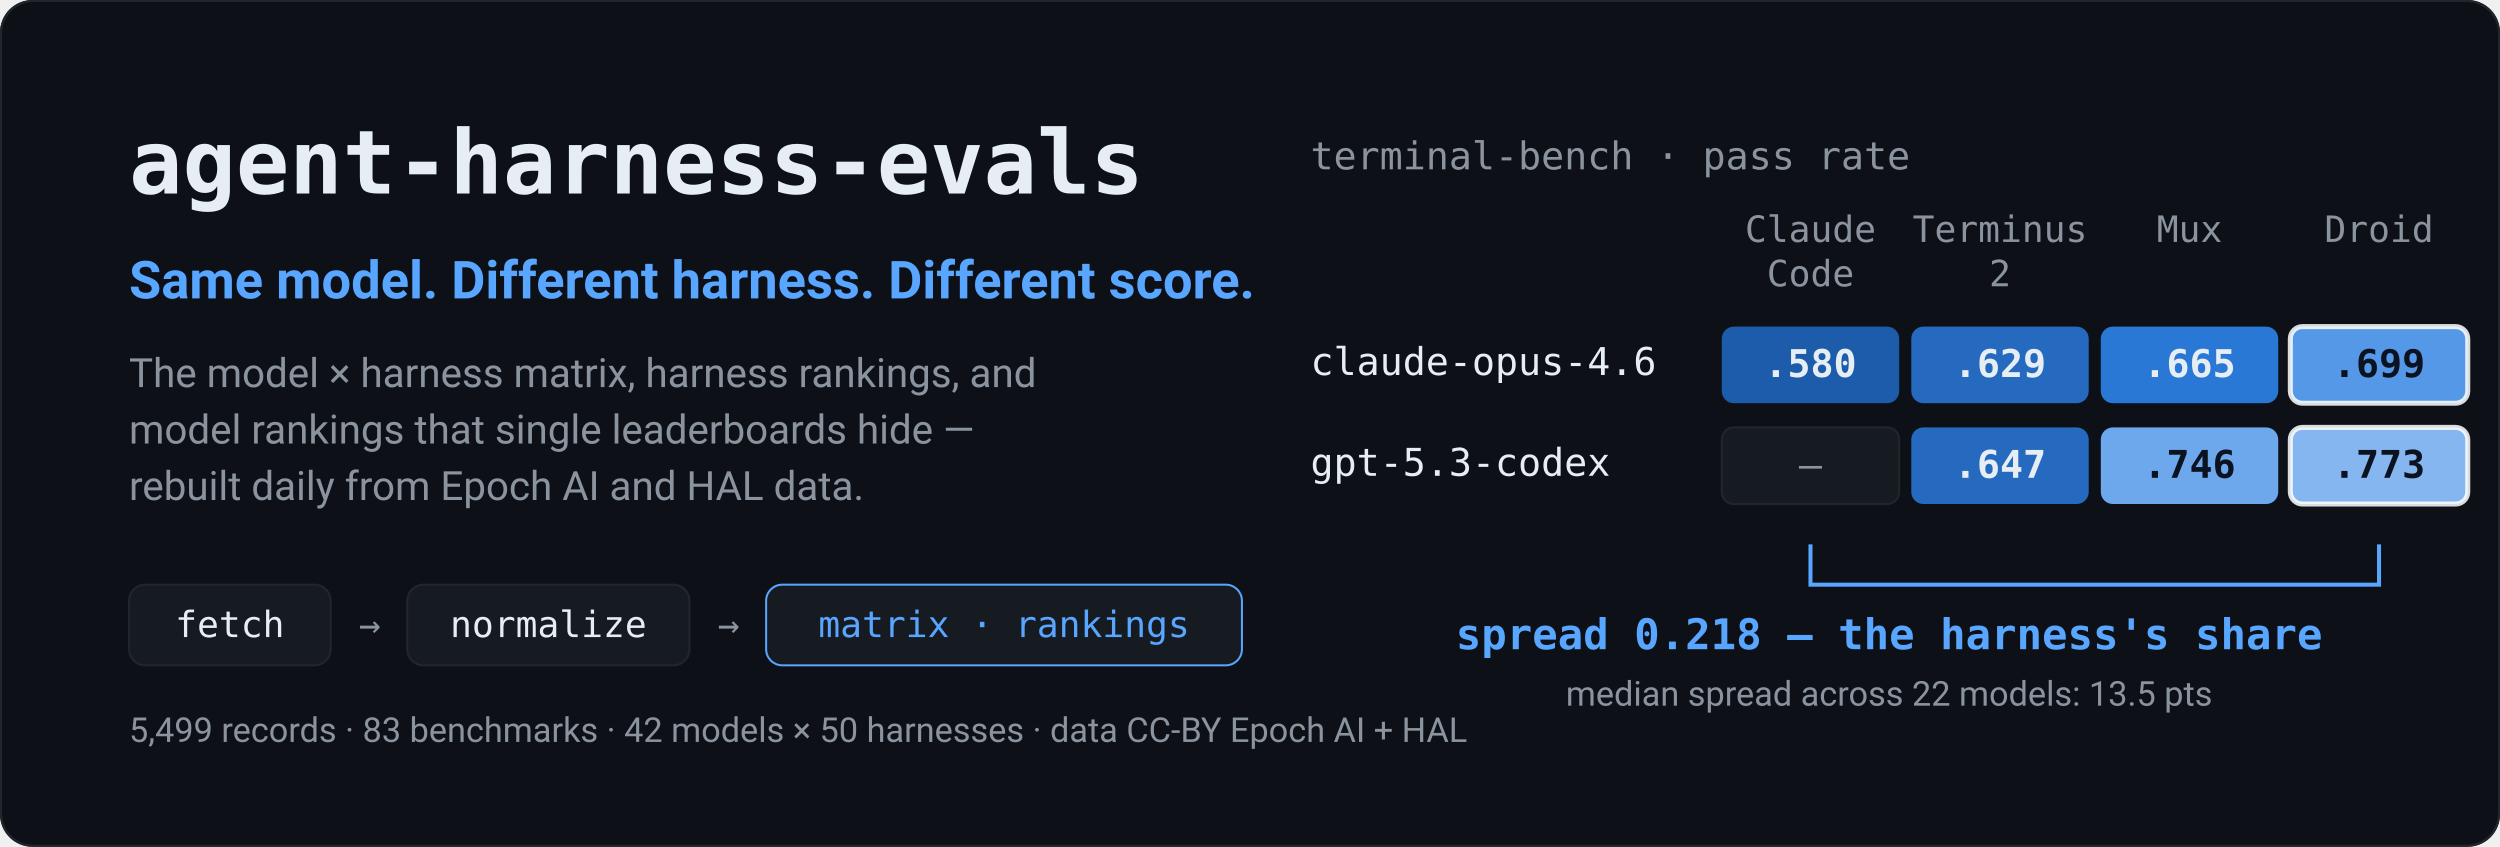
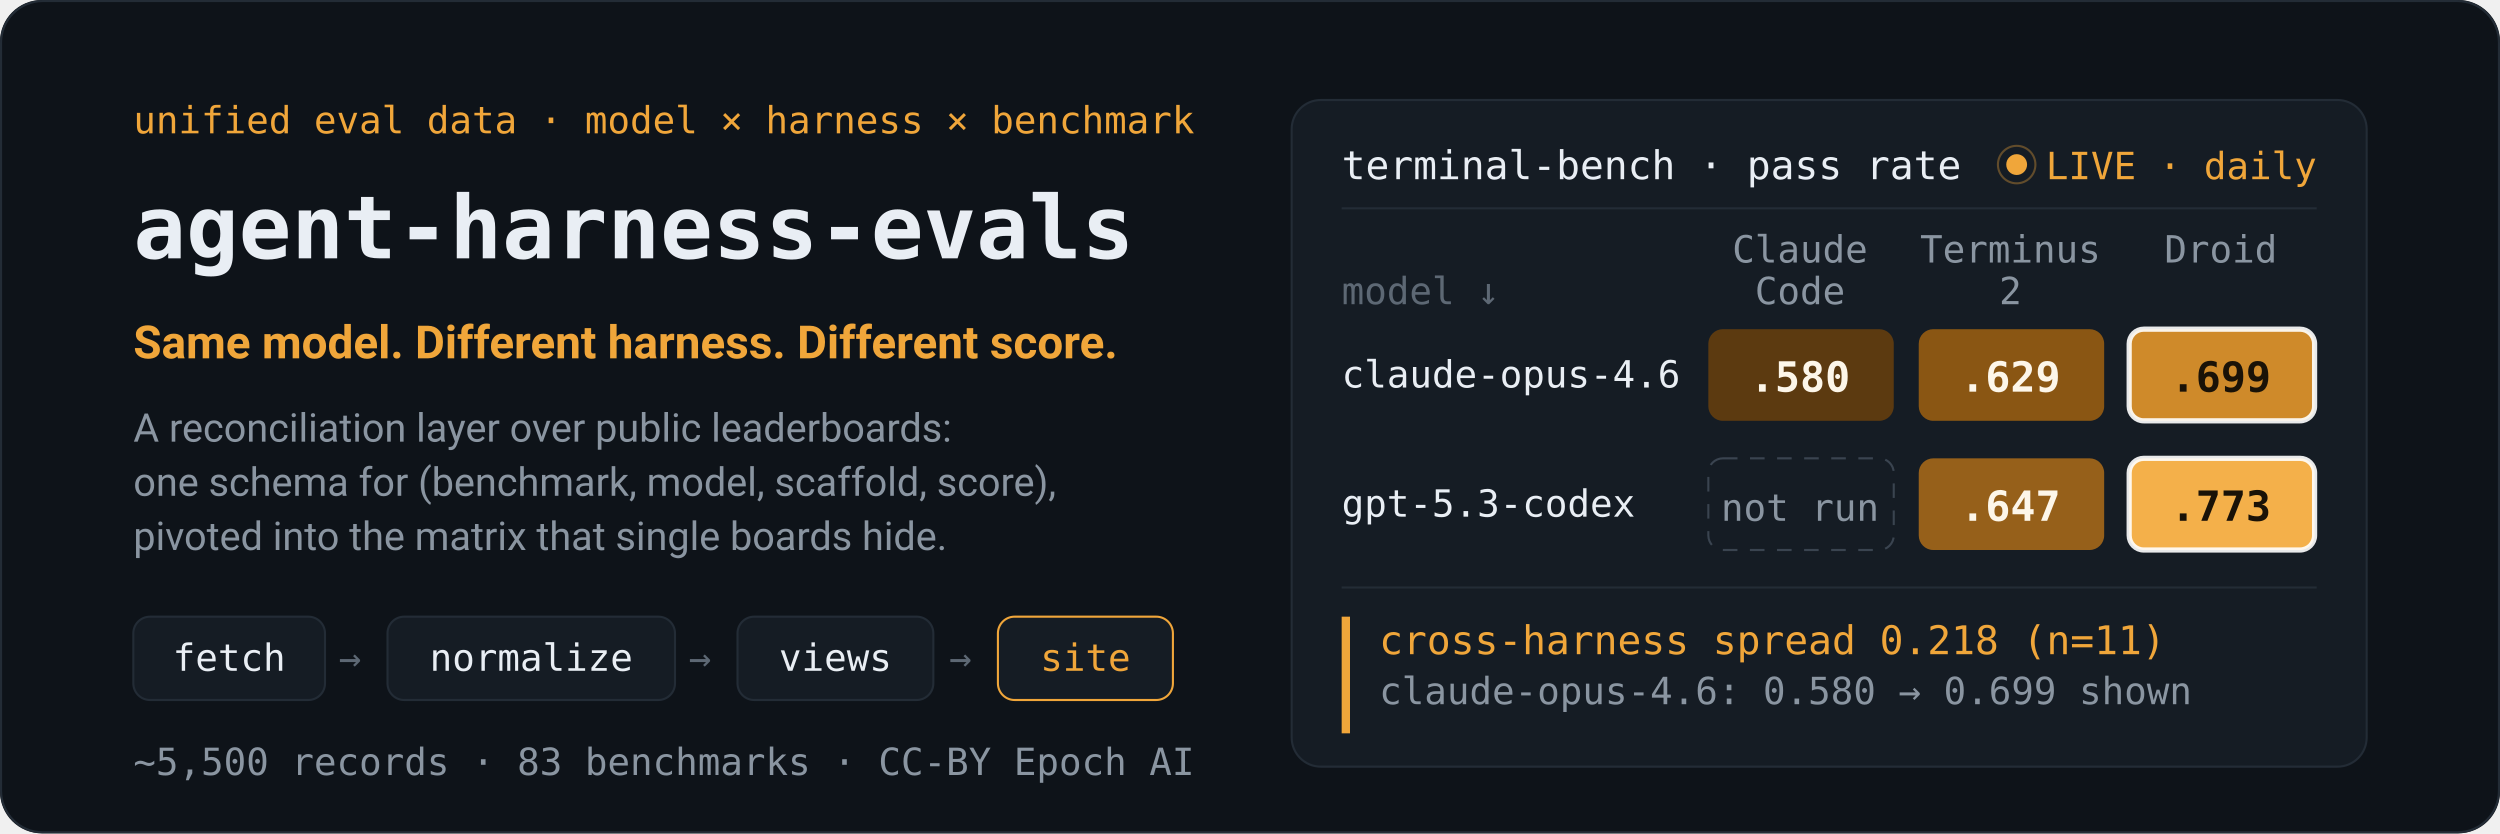
- <svg xmlns="http://www.w3.org/2000/svg" viewBox="0 0 1240 420" role="img" aria-labelledby="t d">
-   <defs>
-     <style>
-       .t  { font-family: ui-monospace, SFMono-Regular, Menlo, Consolas, monospace; }
-       .s  { font-family: -apple-system, "Segoe UI", Roboto, Helvetica, Arial, sans-serif; }
-     </style>
-   </defs>
-   <rect width="1240" height="420" rx="16" fill="#0d1117" />
-   <rect x="0.5" y="0.5" width="1239" height="419" rx="16" fill="none" stroke="#21262d" />
-   <g id="title-block">
-     <text x="64" y="96" class="t" font-size="44" font-weight="700" fill="#e6edf3">agent-harness-evals</text>
-     <text x="64" y="148" class="s" font-size="26" fill="#58a6ff" font-weight="600">Same model. Different harness. Different score.</text>
-     <text x="64" y="192" class="s" font-size="20" fill="#8b949e">The model × harness matrix, harness rankings, and</text>
-     <text x="64" y="220" class="s" font-size="20" fill="#8b949e">model rankings that single leaderboards hide —</text>
-     <text x="64" y="248" class="s" font-size="20" fill="#8b949e">rebuilt daily from Epoch AI and HAL data.</text>
+ <svg xmlns="http://www.w3.org/2000/svg" viewBox="0 0 1200 400" role="img" aria-labelledby="h-title h-desc">
+   <rect width="1200" height="400" rx="20" fill="#0e1319" />
+   <rect x="0.5" y="0.5" width="1199" height="399" rx="20" fill="none" stroke="#232c36" />
+   <g id="title-block" font-family="ui-monospace, SFMono-Regular, Menlo, Consolas, monospace">
+     <text x="64" y="64" font-size="18" fill="#f0a63a">unified eval data · model × harness × benchmark</text>
+     <text x="64" y="124" font-size="42" font-weight="700" fill="#e9eef4">agent-harness-evals</text>
  </g>
-   <g id="pipeline" class="t" font-size="18">
-     <rect x="64" y="290" width="100" height="40" rx="8" fill="#161b22" stroke="#21262d" />
-     <text x="114" y="316" fill="#e6edf3" text-anchor="middle">fetch</text>
-     <text x="178" y="316" fill="#8b949e">→</text>
-     <rect x="202" y="290" width="140" height="40" rx="8" fill="#161b22" stroke="#21262d" />
-     <text x="272" y="316" fill="#e6edf3" text-anchor="middle">normalize</text>
-     <text x="356" y="316" fill="#8b949e">→</text>
-     <rect x="380" y="290" width="236" height="40" rx="8" fill="#161b22" stroke="#58a6ff" />
-     <text x="498" y="316" fill="#58a6ff" text-anchor="middle">matrix · rankings</text>
+   <g id="promise" font-family="-apple-system, BlinkMacSystemFont, Segoe UI, Roboto, Helvetica, Arial, sans-serif">
+     <text x="64" y="172" font-size="22" font-weight="600" fill="#f0a63a">Same model. Different harness. Different score.</text>
+     <text x="64" y="212" font-size="19" fill="#8a95a1">A reconciliation layer over public leaderboards:</text>
+     <text x="64" y="238" font-size="19" fill="#8a95a1">one schema for (benchmark, model, scaffold, score),</text>
+     <text x="64" y="264" font-size="19" fill="#8a95a1">pivoted into the matrix that single boards hide.</text>
  </g>
-   <text x="64" y="368" class="s" font-size="17" fill="#8b949e">5,499 records · 83 benchmarks · 42 models × 50 harnesses · data CC-BY Epoch AI + HAL</text>
-   <g id="project-proof" transform="translate(650,84)">
-     <text x="0" y="0" class="t" font-size="19" fill="#8b949e">terminal-bench · pass rate</text>
-     <g class="t" font-size="18" fill="#8b949e">
-       <text x="248" y="36" text-anchor="middle">Claude</text>
-       <text x="248" y="58" text-anchor="middle">Code</text>
-       <text x="342" y="36" text-anchor="middle">Terminus</text>
-       <text x="342" y="58" text-anchor="middle">2</text>
-       <text x="436" y="36" text-anchor="middle">Mux</text>
-       <text x="530" y="36" text-anchor="middle">Droid</text>
+   <g id="pipeline" font-family="ui-monospace, SFMono-Regular, Menlo, Consolas, monospace" font-size="18">
+     <rect x="64" y="296" width="92" height="40" rx="8" fill="#151c24" stroke="#232c36" />
+     <text x="110" y="322" fill="#e9eef4" text-anchor="middle">fetch</text>
+     <text x="168" y="322" fill="#5d6874" text-anchor="middle">→</text>
+     <rect x="186" y="296" width="138" height="40" rx="8" fill="#151c24" stroke="#232c36" />
+     <text x="255" y="322" fill="#e9eef4" text-anchor="middle">normalize</text>
+     <text x="336" y="322" fill="#5d6874" text-anchor="middle">→</text>
+     <rect x="354" y="296" width="94" height="40" rx="8" fill="#151c24" stroke="#232c36" />
+     <text x="401" y="322" fill="#e9eef4" text-anchor="middle">views</text>
+     <text x="461" y="322" fill="#5d6874" text-anchor="middle">→</text>
+     <rect x="479" y="296" width="84" height="40" rx="8" fill="#151c24" stroke="#f0a63a" />
+     <text x="521" y="322" fill="#f0a63a" text-anchor="middle">site</text>
+   </g>
+   <text x="64" y="372" font-family="ui-monospace, SFMono-Regular, Menlo, Consolas, monospace" font-size="18" fill="#8a95a1">~5,500 records · 83 benchmarks · CC-BY Epoch AI</text>
+   <g id="matrix" transform="translate(0 0)">
+     <rect x="620" y="48" width="516" height="320" rx="14" fill="#151c24" stroke="#232c36" />
+     <g font-family="ui-monospace, SFMono-Regular, Menlo, Consolas, monospace" font-size="19">
+       <text x="644" y="86" fill="#e9eef4">terminal-bench · pass rate</text>
+       <circle cx="968" cy="79" r="5" fill="#f0a63a" />
+       <circle cx="968" cy="79" r="9" fill="none" stroke="#f0a63a" stroke-opacity="0.35" />
+       <text x="982" y="86" font-size="18" fill="#f0a63a">LIVE · daily</text>
    </g>
-     <text x="0" y="102" class="t" font-size="19" fill="#e6edf3">claude-opus-4.6</text>
-     <rect x="204" y="78" width="88" height="38" rx="6" fill="#1c5cab" />
-     <text x="248" y="103" class="t" font-size="19" font-weight="700" fill="#e6edf3" text-anchor="middle">.580</text>
-     <rect x="298" y="78" width="88" height="38" rx="6" fill="#256abf" />
-     <text x="342" y="103" class="t" font-size="19" font-weight="700" fill="#e6edf3" text-anchor="middle">.629</text>
-     <rect x="392" y="78" width="88" height="38" rx="6" fill="#2a78d6" />
-     <text x="436" y="103" class="t" font-size="19" font-weight="700" fill="#e6edf3" text-anchor="middle">.665</text>
-     <rect x="486" y="78" width="88" height="38" rx="6" fill="#5598e7" stroke="#ffffff" stroke-opacity="0.85" stroke-width="2.5" />
-     <text x="530" y="103" class="t" font-size="19" font-weight="700" fill="#0b1220" text-anchor="middle">.699</text>
-     <text x="0" y="152" class="t" font-size="19" fill="#e6edf3">gpt-5.3-codex</text>
-     <rect x="204" y="128" width="88" height="38" rx="6" fill="#161b22" stroke="#21262d" />
-     <text x="248" y="153" class="t" font-size="19" fill="#8b949e" text-anchor="middle">—</text>
-     <rect x="298" y="128" width="88" height="38" rx="6" fill="#256abf" />
-     <text x="342" y="153" class="t" font-size="19" font-weight="700" fill="#e6edf3" text-anchor="middle">.647</text>
-     <rect x="392" y="128" width="88" height="38" rx="6" fill="#6da7ec" />
-     <text x="436" y="153" class="t" font-size="19" font-weight="700" fill="#0b1220" text-anchor="middle">.746</text>
-     <rect x="486" y="128" width="88" height="38" rx="6" fill="#86b6ef" stroke="#ffffff" stroke-opacity="0.85" stroke-width="2.5" />
-     <text x="530" y="153" class="t" font-size="19" font-weight="700" fill="#0b1220" text-anchor="middle">.773</text>
-     <path d="M 248 186 L 248 206 L 530 206 L 530 186" fill="none" stroke="#58a6ff" stroke-width="2" />
-     <text x="287" y="238" class="t" font-size="21" font-weight="700" fill="#58a6ff" text-anchor="middle">spread 0.218 — the harness's share</text>
-     <text x="287" y="266" class="s" font-size="17" fill="#8b949e" text-anchor="middle">median spread across 22 models: 13.5 pts</text>
+     <line x1="644" y1="100" x2="1112" y2="100" stroke="#232c36" />
+     <g font-family="ui-monospace, SFMono-Regular, Menlo, Consolas, monospace" font-size="18" fill="#8a95a1">
+       <text x="644" y="146" fill="#5d6874">model ↓</text>
+       <text x="864" y="126" text-anchor="middle">Claude</text>
+       <text x="965" y="126" text-anchor="middle">Terminus</text>
+       <text x="1066" y="126" text-anchor="middle">Droid</text>
+       <text x="864" y="146" text-anchor="middle">Code</text>
+       <text x="965" y="146" text-anchor="middle">2</text>
+     </g>
+     <text x="644" y="186" font-family="ui-monospace, SFMono-Regular, Menlo, Consolas, monospace" font-size="18" fill="#e9eef4">claude-opus-4.6</text>
+     <rect x="820" y="158" width="89" height="44" rx="7" fill="#5c3a10" />
+     <text x="864" y="188" font-family="ui-monospace, SFMono-Regular, Menlo, Consolas, monospace" font-size="20" font-weight="700" fill="#fdf6e9" text-anchor="middle">.580</text>
+     <rect x="921" y="158" width="89" height="44" rx="7" fill="#8a5613" />
+     <text x="965" y="188" font-family="ui-monospace, SFMono-Regular, Menlo, Consolas, monospace" font-size="20" font-weight="700" fill="#fdf6e9" text-anchor="middle">.629</text>
+     <rect x="1022" y="158" width="89" height="44" rx="7" fill="#cf8a2a" />
+     <rect x="1022" y="158" width="89" height="44" rx="7" fill="none" stroke="#ffffff" stroke-opacity="0.9" stroke-width="2.5" />
+     <text x="1066" y="188" font-family="ui-monospace, SFMono-Regular, Menlo, Consolas, monospace" font-size="20" font-weight="700" fill="#1a1207" text-anchor="middle">.699</text>
+     <text x="644" y="248" font-family="ui-monospace, SFMono-Regular, Menlo, Consolas, monospace" font-size="18" fill="#e9eef4">gpt-5.3-codex</text>
+     <rect x="820" y="220" width="89" height="44" rx="7" fill="none" stroke="#3a4450" stroke-dasharray="7 6" />
+     <text x="864" y="250" font-family="ui-monospace, SFMono-Regular, Menlo, Consolas, monospace" font-size="18" fill="#8a95a1" text-anchor="middle">not run</text>
+     <rect x="921" y="220" width="89" height="44" rx="7" fill="#96601a" />
+     <text x="965" y="250" font-family="ui-monospace, SFMono-Regular, Menlo, Consolas, monospace" font-size="20" font-weight="700" fill="#fdf6e9" text-anchor="middle">.647</text>
+     <rect x="1022" y="220" width="89" height="44" rx="7" fill="#f4b04a" />
+     <rect x="1022" y="220" width="89" height="44" rx="7" fill="none" stroke="#ffffff" stroke-opacity="0.9" stroke-width="2.5" />
+     <text x="1066" y="250" font-family="ui-monospace, SFMono-Regular, Menlo, Consolas, monospace" font-size="20" font-weight="700" fill="#1a1207" text-anchor="middle">.773</text>
+     <line x1="644" y1="282" x2="1112" y2="282" stroke="#232c36" />
+     <rect x="644" y="296" width="4" height="56" fill="#f0a63a" />
+     <text x="662" y="314" font-family="ui-monospace, SFMono-Regular, Menlo, Consolas, monospace" font-size="19" fill="#f0a63a">cross-harness spread 0.218 (n=11)</text>
+     <text x="662" y="338" font-family="ui-monospace, SFMono-Regular, Menlo, Consolas, monospace" font-size="18" fill="#8a95a1">claude-opus-4.6: 0.580 → 0.699 shown</text>
  </g>
</svg>
